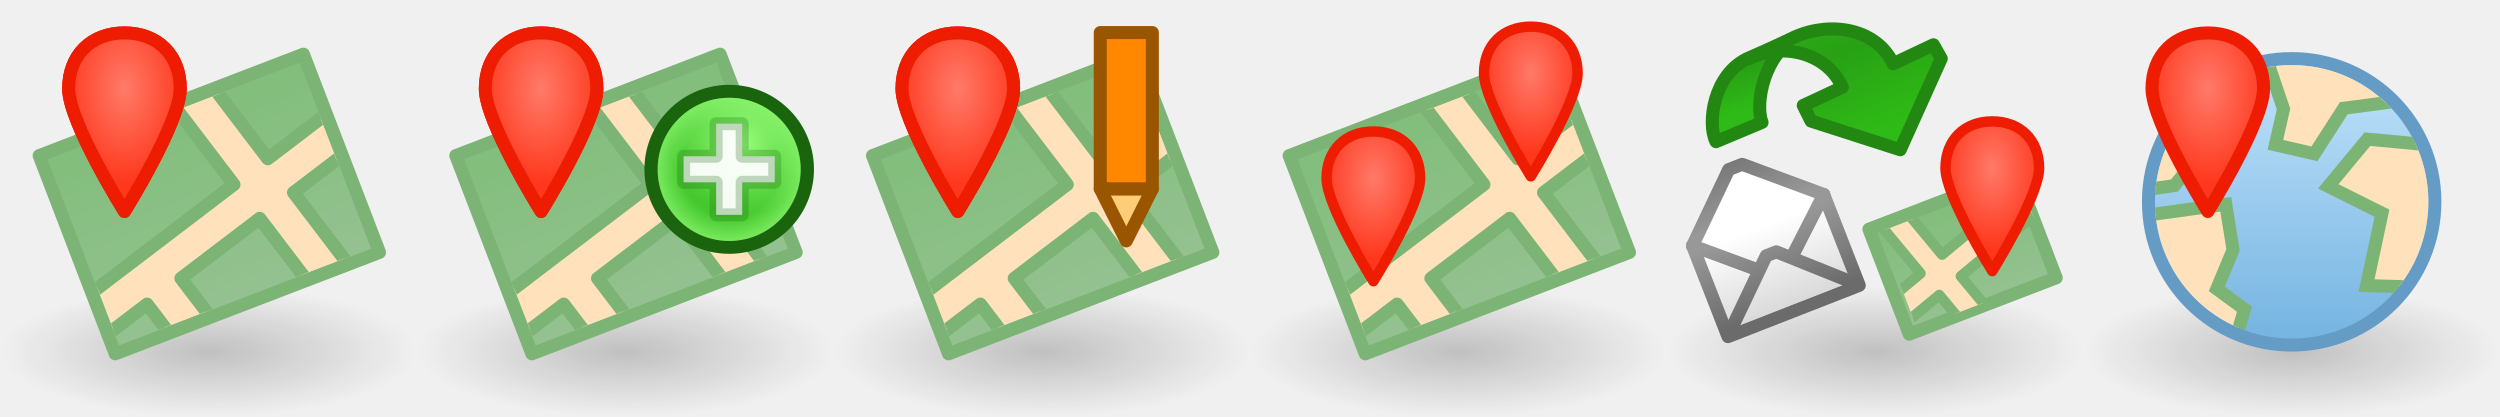
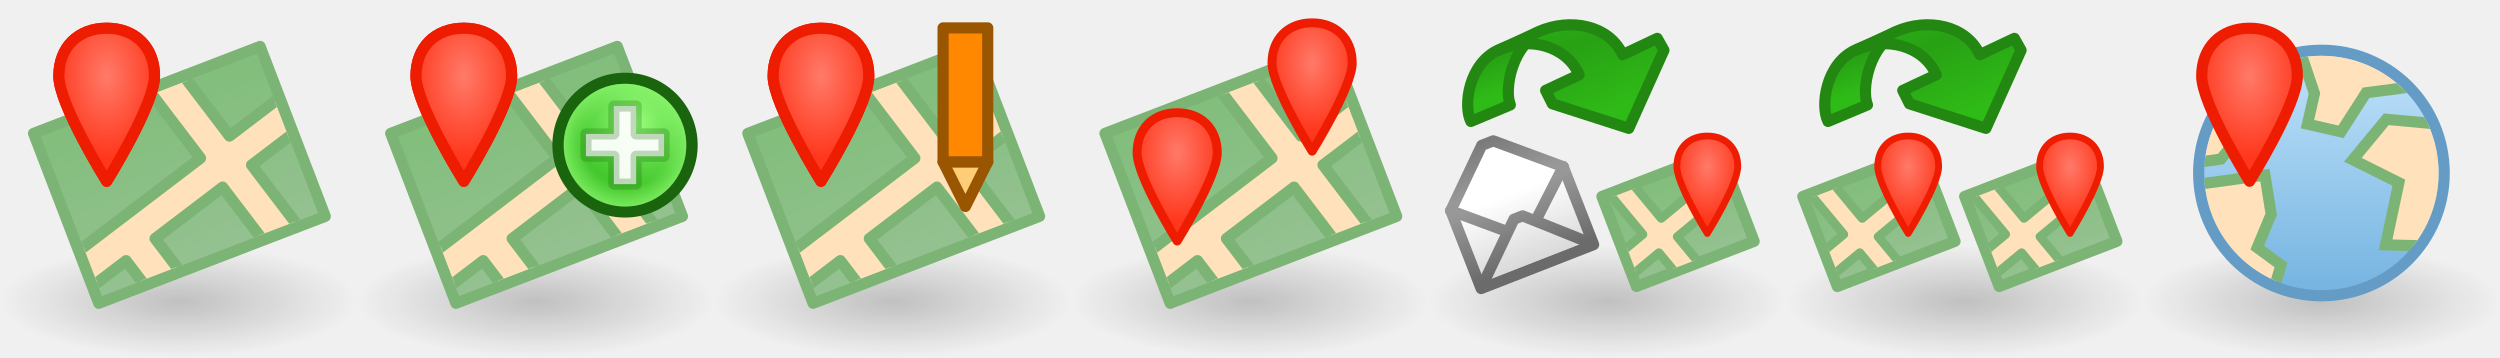
- <svg xmlns="http://www.w3.org/2000/svg" xmlns:xlink="http://www.w3.org/1999/xlink" version="1.1" width="192" height="32" id="svg14106">
+ <svg xmlns="http://www.w3.org/2000/svg" xmlns:xlink="http://www.w3.org/1999/xlink" version="1.1" width="224" height="32" id="svg14106">
  <defs id="defs14108">
    <linearGradient id="linearGradient4080">
      <stop id="stop4082" style="stop-color:#72b2e0;stop-opacity:1" offset="0" />
      <stop id="stop4084" style="stop-color:#c3e4fb;stop-opacity:1" offset="1" />
    </linearGradient>
    <linearGradient id="linearGradient3872">
      <stop id="stop3874" style="stop-color:#ff7b69;stop-opacity:1" offset="0" />
      <stop id="stop3876" style="stop-color:#ff381d;stop-opacity:1" offset="1" />
    </linearGradient>
    <linearGradient id="linearGradient3864">
      <stop id="stop3866" style="stop-color:#95c191;stop-opacity:1" offset="0" />
      <stop id="stop3868" style="stop-color:#81be7b;stop-opacity:1" offset="1" />
    </linearGradient>
    <linearGradient id="linearGradient3592-9">
      <stop id="stop3594-6" style="stop-color:#000000;stop-opacity:0.2" offset="0" />
      <stop id="stop3596-3" style="stop-color:#000000;stop-opacity:0" offset="1" />
    </linearGradient>
    <radialGradient cx="2873.21" cy="11.074" r="6.25" fx="2873.21" fy="11.074" id="radialGradient4629" xlink:href="#linearGradient5195-0" gradientUnits="userSpaceOnUse" gradientTransform="matrix(0.8447221,-1.3923892e-6,1.3343892e-6,0.8814524,446.1461,1.239711)" />
    <linearGradient id="linearGradient5195-0">
      <stop id="stop5197-6" style="stop-color:#9bff7e;stop-opacity:1" offset="0" />
      <stop id="stop5199-2-2" style="stop-color:#2fba18;stop-opacity:1" offset="1" />
    </linearGradient>
    <radialGradient cx="2889" cy="5.5" r="5.5" fx="2889" fy="5.5" id="radialGradient4631" xlink:href="#linearGradient4073" gradientUnits="userSpaceOnUse" />
    <linearGradient id="linearGradient4073">
      <stop id="stop4075" style="stop-color:#9bff7e;stop-opacity:0" offset="0" />
      <stop id="stop4081" style="stop-color:#9bff7e;stop-opacity:0.224" offset="0.676" />
      <stop id="stop4077" style="stop-color:#9bff7e;stop-opacity:0.677" offset="1" />
    </linearGradient>
    <linearGradient x1="1501" y1="5" x2="1503" y2="11" id="linearGradient8595" xlink:href="#linearGradient6008" gradientUnits="userSpaceOnUse" gradientTransform="translate(1.1345935e-4,1020.562)" />
    <linearGradient id="linearGradient6008">
      <stop id="stop6010" style="stop-color:#2fba18;stop-opacity:1" offset="0" />
      <stop id="stop6120" style="stop-color:#28a114;stop-opacity:1" offset="0.5" />
      <stop id="stop6012" style="stop-color:#2fbb17;stop-opacity:1" offset="1" />
    </linearGradient>
    <linearGradient x1="1498.807" y1="4.216" x2="1504" y2="17" id="linearGradient8597" xlink:href="#linearGradient6008" gradientUnits="userSpaceOnUse" gradientTransform="translate(-3.2806452e-6,1020.562)" />
    <linearGradient x1="2282.939" y1="57" x2="2282.939" y2="41.783" id="linearGradient8609" xlink:href="#linearGradient3795" gradientUnits="userSpaceOnUse" gradientTransform="matrix(0.7557406,0,0,0.7557406,666.1902,1036.285)" />
    <linearGradient id="linearGradient3795">
      <stop id="stop3797" style="stop-color:#dadada;stop-opacity:1" offset="0" />
      <stop id="stop3799" style="stop-color:#ffffff;stop-opacity:1" offset="1" />
    </linearGradient>
    <linearGradient x1="2281.616" y1="41.783" x2="2281.616" y2="57" id="linearGradient8611" xlink:href="#linearGradient3633-25" gradientUnits="userSpaceOnUse" gradientTransform="matrix(0.7557406,0,0,0.7557406,666.1902,1036.285)" />
    <linearGradient id="linearGradient3633-25">
      <stop id="stop3635-50" style="stop-color:#989898;stop-opacity:1" offset="0" />
      <stop id="stop3637-9" style="stop-color:#6b6b6b;stop-opacity:1" offset="1" />
    </linearGradient>
    <linearGradient x1="2254.116" y1="43.283" x2="2254.116" y2="58.5" id="linearGradient8613" xlink:href="#linearGradient3633-25" gradientUnits="userSpaceOnUse" gradientTransform="matrix(0.7557406,0,0,0.7557406,686.9731,1035.151)" />
    <linearGradient x1="2254.116" y1="58.5" x2="2254.116" y2="43.283" id="linearGradient8615" xlink:href="#linearGradient3795" gradientUnits="userSpaceOnUse" gradientTransform="matrix(0.7557406,0,0,0.7557406,686.9731,1035.151)" />
    <linearGradient x1="2255.439" y1="43.283" x2="2255.439" y2="58.5" id="linearGradient8617" xlink:href="#linearGradient3633-25" gradientUnits="userSpaceOnUse" gradientTransform="matrix(0.7557406,0,0,0.7557406,686.9731,1035.151)" />
    <linearGradient x1="2254.116" y1="43.283" x2="2254.116" y2="58.5" id="linearGradient8619" xlink:href="#linearGradient3633-25" gradientUnits="userSpaceOnUse" gradientTransform="matrix(0.7557406,0,0,-0.7557406,686.9731,1098.573)" />
    <clipPath id="clipPath4005">
      <rect width="19" height="14" x="-24.5" y="1062.862" transform="scale(-1,1)" id="rect4007" style="fill:#ff0fe5;fill-opacity:0.321;stroke:none" />
    </clipPath>
    <linearGradient id="linearGradient3872-3">
      <stop id="stop3874-8" style="stop-color:#ff7a69;stop-opacity:1" offset="0" />
      <stop id="stop3876-8" style="stop-color:#ff381d;stop-opacity:1" offset="1" />
    </linearGradient>
-     <linearGradient x1="128" y1="54" x2="128" y2="44" id="linearGradient4136" xlink:href="#linearGradient3864" gradientUnits="userSpaceOnUse" gradientTransform="matrix(0.8639265,0,0,0.8639265,-340.7828,982.4482)" />
-     <clipPath id="clipPath4138">
-       <rect width="11.404" height="7.948" x="-237.257" y="1020.95" transform="matrix(0.9335804,-0.3583679,0.3583679,0.9335804,0,0)" id="rect4140" style="fill:#f800de;fill-opacity:0.402;stroke:none" />
-     </clipPath>
-     <radialGradient cx="16" cy="27" r="16" fx="16" fy="27" id="radialGradient3066" xlink:href="#linearGradient3592-9" gradientUnits="userSpaceOnUse" gradientTransform="matrix(1,0,0,0.3125,-2.0003e-4,1038.925)" />
-     <linearGradient x1="23" y1="57" x2="23" y2="42" id="linearGradient3068" xlink:href="#linearGradient3864" gradientUnits="userSpaceOnUse" gradientTransform="translate(0,1020.362)" />
-     <radialGradient cx="15" cy="40.059" r="5.5" fx="15" fy="40.059" id="radialGradient3070" xlink:href="#linearGradient3872" gradientUnits="userSpaceOnUse" gradientTransform="matrix(0.8570188,0,0,1.324483,1.702865,1005.619)" />
-     <radialGradient cx="15" cy="40.059" r="5.5" fx="15" fy="40.059" id="radialGradient3072" xlink:href="#linearGradient3872-3" gradientUnits="userSpaceOnUse" gradientTransform="matrix(0.71875,0,0,1.110795,90.2125,982.5588)" />
-     <radialGradient cx="16" cy="27" r="16" fx="16" fy="27" id="radialGradient3878" xlink:href="#linearGradient3592-9" gradientUnits="userSpaceOnUse" gradientTransform="matrix(1,0,0,0.3125,127.9998,1038.925)" />
-     <radialGradient cx="15" cy="40.059" r="5.5" fx="15" fy="40.059" id="radialGradient4041" xlink:href="#linearGradient3872-3" gradientUnits="userSpaceOnUse" gradientTransform="matrix(0.8570188,0,0,1.324483,156.7028,974.1188)" />
-     <linearGradient x1="190.919" y1="25.387" x2="190.919" y2="-3.813" id="linearGradient4072" xlink:href="#linearGradient4080" gradientUnits="userSpaceOnUse" />
    <clipPath id="clipPath4097">
      <path d="m 183.936,10.787 a 13.965,13.965 0 1 1 -27.931,0 13.965,13.965 0 1 1 27.931,0 z" transform="matrix(0.751856,0,0,0.751856,48.2065,7.3899)" id="path4099" style="fill:#ff41b3;fill-opacity:0.305;stroke:none" />
    </clipPath>
    <clipPath id="clipPath4101">
      <path d="m 183.936,10.787 a 13.965,13.965 0 1 1 -27.931,0 13.965,13.965 0 1 1 27.931,0 z" transform="matrix(0.751856,0,0,0.751856,48.2065,7.3899)" id="path4103" style="fill:#ff41b3;fill-opacity:0.305;stroke:none" />
    </clipPath>
    <clipPath id="clipPath4105">
      <path d="m 183.936,10.787 a 13.965,13.965 0 1 1 -27.931,0 13.965,13.965 0 1 1 27.931,0 z" transform="matrix(0.751856,0,0,0.751856,48.2065,7.3899)" id="path4107" style="fill:#ff41b3;fill-opacity:0.305;stroke:none" />
    </clipPath>
    <clipPath id="clipPath4109">
      <path d="m 183.936,10.787 a 13.965,13.965 0 1 1 -27.931,0 13.965,13.965 0 1 1 27.931,0 z" transform="matrix(0.751856,0,0,0.751856,48.2065,7.3899)" id="path4111" style="fill:#ff41b3;fill-opacity:0.305;stroke:none" />
    </clipPath>
+     <radialGradient cx="16" cy="27" r="16" fx="16" fy="27" id="radialGradient3097" xlink:href="#linearGradient3592-9" gradientUnits="userSpaceOnUse" gradientTransform="matrix(1,0,0,0.3125,-2.0003e-4,1038.925)" />
+     <linearGradient x1="23" y1="57" x2="23" y2="42" id="linearGradient3099" xlink:href="#linearGradient3864" gradientUnits="userSpaceOnUse" gradientTransform="translate(0,1020.362)" />
+     <radialGradient cx="15" cy="40.059" r="5.5" fx="15" fy="40.059" id="radialGradient3101" xlink:href="#linearGradient3872" gradientUnits="userSpaceOnUse" gradientTransform="matrix(0.8570188,0,0,1.324483,1.702865,1005.619)" />
+     <radialGradient cx="15" cy="40.059" r="5.5" fx="15" fy="40.059" id="radialGradient3103" xlink:href="#linearGradient3872" gradientUnits="userSpaceOnUse" gradientTransform="matrix(0.8570188,0,0,1.324483,1.702865,1005.619)" />
+     <radialGradient cx="15" cy="40.059" r="5.5" fx="15" fy="40.059" id="radialGradient3105" xlink:href="#linearGradient3872-3" gradientUnits="userSpaceOnUse" gradientTransform="matrix(0.71875,0,0,1.110795,90.2125,982.5588)" />
+     <linearGradient x1="190.919" y1="25.387" x2="190.919" y2="-3.813" id="linearGradient3109" xlink:href="#linearGradient4080" gradientUnits="userSpaceOnUse" />
+     <radialGradient cx="15" cy="40.059" r="5.5" fx="15" fy="40.059" id="radialGradient3111" xlink:href="#linearGradient3872-3" gradientUnits="userSpaceOnUse" gradientTransform="matrix(0.8570188,0,0,1.324483,156.7028,974.1188)" />
+     <linearGradient x1="128" y1="54" x2="128" y2="44" id="linearGradient3120" xlink:href="#linearGradient3864" gradientUnits="userSpaceOnUse" gradientTransform="matrix(0.8639265,0,0,0.8639265,-340.7828,982.4482)" />
+     <radialGradient cx="16" cy="27" r="16" fx="16" fy="27" id="radialGradient3131" xlink:href="#linearGradient3592-9" gradientUnits="userSpaceOnUse" gradientTransform="matrix(1,0,0,0.3125,127.9998,1038.925)" />
+     <clipPath id="clipPath3915">
+       <rect width="10.404" height="7.948" x="-237.257" y="1020.95" transform="matrix(0.9335804,-0.3583679,0.3583679,0.9335804,0,0)" id="rect3917" style="fill:#f800de;fill-opacity:0.402;stroke:none" />
+     </clipPath>
  </defs>
  <g transform="translate(0,-1020.362)" id="layer1">
    <use transform="translate(32,0)" id="use4086" x="0" y="0" width="160" height="32" xlink:href="#use4084" />
    <use transform="translate(32,0)" id="use4084" x="0" y="0" width="160" height="32" xlink:href="#g4074" />
    <use transform="translate(96,0)" id="use3928" x="0" y="0" width="160" height="32" xlink:href="#g4019" />
-     <use transform="translate(32,1.7382813e-5)" id="use3074" x="0" y="0" width="192" height="32" xlink:href="#use4191" />
    <g transform="translate(-2827.5,19.49995)" id="g5344">
      <path d="m 2877.999,12.878 a 5.75,6 0 1 1 -5e-4,-0.023" transform="matrix(1.041751,0,0,0.9983485,-108.6679,1000.884)" id="path5322" style="fill:url(#radialGradient4629);fill-opacity:1;stroke:#19640c;stroke-width:1;stroke-linecap:round;stroke-linejoin:round;stroke-miterlimit:4;stroke-opacity:1;stroke-dasharray:none" />
      <path d="m 2894.499,5.389 a 5.5,5.5 0 1 1 -5e-4,-0.021" transform="translate(-5.5,1008.362)" id="path5334" style="fill:url(#radialGradient4631);fill-opacity:1;stroke:none" />
      <path d="m 2880,1014.862 0,-2 2.5,0 0,-2.5 2,0 0,2.5 2.5,0 0,2 -2.5,0 0,2.5 -2,0 0,-2.5 z" id="path5290" style="fill:#ffffff;fill-opacity:0.941;stroke:#19640c;stroke-width:1px;stroke-linecap:round;stroke-linejoin:round;stroke-opacity:0.251" />
    </g>
    <g transform="translate(-68,0)" id="g6242">
      <path d="m 152.5,1034.862 2,4 2,-4 z" id="path3966-4-44" style="fill:#ffcc77;fill-opacity:1;stroke:#995500;stroke-width:1px;stroke-linecap:butt;stroke-linejoin:round;stroke-opacity:1" />
      <path d="m 152.5,1022.862 4,0 0,12 -4,0 z" id="path3158-9-6-5" style="fill:#ff8800;fill-opacity:1;stroke:#995500;stroke-width:1px;stroke-linecap:round;stroke-linejoin:round;stroke-opacity:1" />
    </g>
    <g id="g4074">
      <g transform="translate(0,1.7382813e-5)" id="g4019">
-         <rect width="32" height="10" x="0" y="1042.362" id="use5170" style="fill:url(#radialGradient3066);fill-opacity:1;fill-rule:evenodd;stroke:none" />
+         <rect width="32" height="10" x="0" y="1042.362" id="use5170" style="fill:url(#radialGradient3097);fill-opacity:1;fill-rule:evenodd;stroke:none" />
        <g transform="matrix(1.014889,-0.3895792,0.3895792,1.014889,-415.9434,-43.91848)" id="use4017">
-           <path d="m 5,1077.362 0,-15 20,0 0,15 z" id="path3101" style="fill:url(#linearGradient3068);fill-opacity:1;stroke:#7cb475;stroke-width:0.92;stroke-linecap:round;stroke-linejoin:round;stroke-miterlimit:4;stroke-opacity:1;stroke-dasharray:none" />
+           <path d="m 5,1077.362 0,-15 20,0 0,15 z" id="path3101" style="fill:url(#linearGradient3099);fill-opacity:1;stroke:#7cb475;stroke-width:0.92;stroke-linecap:round;stroke-linejoin:round;stroke-miterlimit:4;stroke-opacity:1;stroke-dasharray:none" />
          <path d="m 16.914,1057.8 3.085,10.558 4.799,-1.403 0.841,2.88 -4.799,1.403 3.646,12.478 -2.88,0.842 -3.646,-12.478 -6.719,1.964 3.646,12.478 -2.88,0.842 -3.646,-12.478 -13.438,3.927 -0.841,-2.88 23.037,-6.732 -3.085,-10.558 z" clip-path="url(#clipPath4005)" id="path3103" style="fill:#ffe2bb;fill-opacity:1;stroke:#7cb475;stroke-width:0.92;stroke-linecap:round;stroke-linejoin:round;stroke-miterlimit:4;stroke-opacity:1;stroke-dasharray:none;stroke-dashoffset:0" />
          <path d="m 16.914,1057.8 3.085,10.558 4.799,-1.403 0.841,2.88 -4.799,1.403 3.646,12.478 -2.88,0.842 -3.646,-12.478 -6.719,1.964 3.646,12.478 -2.88,0.842 -3.646,-12.478 -13.438,3.927 -0.841,-2.88 23.037,-6.732 -3.085,-10.558 z" clip-path="url(#clipPath4005)" id="path3989" style="fill:#ffe2bb;fill-opacity:1;stroke:#7cb475;stroke-width:0.92;stroke-linecap:round;stroke-linejoin:round;stroke-miterlimit:4;stroke-opacity:1;stroke-dasharray:none;stroke-dashoffset:0" />
        </g>
      </g>
      <g transform="translate(-5,-31.49998)" id="g3913">
-         <path d="m 14.558,1054.391 c -2.571,0 -4.285,1.714 -4.285,4.285 0,2.571 4.285,9.427 4.285,9.427 0,0 4.285,-6.856 4.285,-9.427 0,-2.571 -1.714,-4.285 -4.285,-4.285 z" id="path3862" style="fill:url(#radialGradient3070);fill-opacity:1;stroke:#ee1c00;stroke-width:1;stroke-linecap:round;stroke-linejoin:round;stroke-miterlimit:4;stroke-opacity:1;stroke-dasharray:none" />
-         <path d="m 14.558,1054.391 c -2.571,0 -4.285,1.714 -4.285,4.285 0,2.571 4.285,9.427 4.285,9.427 0,0 4.285,-6.856 4.285,-9.427 0,-2.571 -1.714,-4.285 -4.285,-4.285 z" id="path4020" style="fill:url(#radialGradient3070);fill-opacity:1;stroke:#ee1c00;stroke-width:1;stroke-linecap:round;stroke-linejoin:round;stroke-miterlimit:4;stroke-opacity:1;stroke-dasharray:none" />
+         <path d="m 14.558,1054.391 c -2.571,0 -4.285,1.714 -4.285,4.285 0,2.571 4.285,9.427 4.285,9.427 0,0 4.285,-6.856 4.285,-9.427 0,-2.571 -1.714,-4.285 -4.285,-4.285 z" id="path3862" style="fill:url(#radialGradient3101);fill-opacity:1;stroke:#ee1c00;stroke-width:1;stroke-linecap:round;stroke-linejoin:round;stroke-miterlimit:4;stroke-opacity:1;stroke-dasharray:none" />
+         <path d="m 14.558,1054.391 c -2.571,0 -4.285,1.714 -4.285,4.285 0,2.571 4.285,9.427 4.285,9.427 0,0 4.285,-6.856 4.285,-9.427 0,-2.571 -1.714,-4.285 -4.285,-4.285 z" id="path4020" style="fill:url(#radialGradient3103);fill-opacity:1;stroke:#ee1c00;stroke-width:1;stroke-linecap:round;stroke-linejoin:round;stroke-miterlimit:4;stroke-opacity:1;stroke-dasharray:none" />
      </g>
    </g>
    <g transform="translate(4.48033,6.997876)" id="g3908">
-       <path d="m 100.994,1023.462 c -2.156,0 -3.594,1.438 -3.594,3.594 0,2.156 3.594,7.906 3.594,7.906 0,0 3.594,-5.75 3.594,-7.906 0,-2.156 -1.438,-3.594 -3.594,-3.594 z" id="path3862-4" style="fill:url(#radialGradient3072);fill-opacity:1;stroke:#ee1c00;stroke-width:0.8;stroke-linecap:round;stroke-linejoin:round;stroke-miterlimit:4;stroke-opacity:1;stroke-dasharray:none" />
+       <path d="m 100.994,1023.462 c -2.156,0 -3.594,1.438 -3.594,3.594 0,2.156 3.594,7.906 3.594,7.906 0,0 3.594,-5.75 3.594,-7.906 0,-2.156 -1.438,-3.594 -3.594,-3.594 z" id="path3862-4" style="fill:url(#radialGradient3105);fill-opacity:1;stroke:#ee1c00;stroke-width:0.8;stroke-linecap:round;stroke-linejoin:round;stroke-miterlimit:4;stroke-opacity:1;stroke-dasharray:none" />
    </g>
    <use transform="translate(12.0909,-8.051842)" id="use3918" x="0" y="0" width="160" height="32" xlink:href="#g3908" />
-     <g id="g3880">
-       <rect width="32" height="10" x="128" y="1042.362" id="use4191" style="fill:url(#radialGradient3878);fill-opacity:1;fill-rule:evenodd;stroke:none" />
-       <g transform="translate(-1376.212,-0.3000184)" id="use6091">
-         <path d="m 1510.563,1025.093 c -2.78,1.201 -3.266,5.063 -2.562,6.45 l 3.537,-1.482 c -0.575,-1.415 0.158,-5.461 2.922,-6.66 z" id="path8591" style="fill:url(#linearGradient8595);fill-opacity:1;stroke:#228811;stroke-width:1;stroke-linecap:round;stroke-linejoin:round;stroke-miterlimit:4;stroke-opacity:1;stroke-dasharray:none;stroke-dashoffset:0" />
-         <path d="m 1517.7,1027.362 -3,1.4 0.6,1.2 6.85,2.2 3.15,-7 -0.6,-1.062 -3.1,1.463 c -1.2,-2.643 -4.696,-3.336 -7.556,-2.058 l -3.481,1.652 c 2.547,-1.271 5.997,-0.426 7.138,2.206 z" id="path8593" style="fill:url(#linearGradient8597);fill-opacity:1;stroke:#228811;stroke-width:1;stroke-linecap:round;stroke-linejoin:round;stroke-miterlimit:4;stroke-opacity:1;stroke-dasharray:none;stroke-dashoffset:0" />
-       </g>
-       <g transform="matrix(0.5169113,-0.2019099,0.2019099,0.5169113,-1317.742,969.1176)" id="use6095" style="stroke-width:1.802;stroke-miterlimit:4;stroke-dasharray:none">
-         <path d="m 2403.5,1066.862 0,13.5 -19.5,0 0,-13.5" id="path8601" style="fill:url(#linearGradient8609);fill-opacity:1;stroke:url(#linearGradient8611);stroke-width:1.802;stroke-linecap:round;stroke-linejoin:round;stroke-miterlimit:4;stroke-opacity:1;stroke-dasharray:none" />
-         <path d="m 2384,1066.862 9,8 1.5,0 9,-8" id="path8603" style="fill:none;stroke:url(#linearGradient8613);stroke-width:1.802;stroke-linecap:round;stroke-linejoin:round;stroke-miterlimit:4;stroke-opacity:1;stroke-dasharray:none" />
-         <path d="m 2384.861,1079.502 8.139,-7.64 1.5,0 8.139,7.64" id="path8605" style="fill:url(#linearGradient8615);fill-opacity:1;stroke:url(#linearGradient8617);stroke-width:1.802;stroke-linecap:round;stroke-linejoin:round;stroke-miterlimit:4;stroke-opacity:1;stroke-dasharray:none" />
-         <path d="m 2384,1066.862 8.5,-8 2,0 9,8" id="path8607" style="fill:#ffffff;fill-opacity:1;stroke:url(#linearGradient8619);stroke-width:1.802;stroke-linecap:round;stroke-linejoin:round;stroke-miterlimit:4;stroke-opacity:1;stroke-dasharray:none" />
-       </g>
-       <rect width="12.095" height="8.639" x="-237.976" y="1020.461" transform="matrix(0.9335804,-0.3583679,0.3583679,0.9335804,0,0)" id="rect4088" style="fill:url(#linearGradient4136);fill-opacity:1;stroke:#7cb475;stroke-width:1;stroke-linecap:round;stroke-linejoin:round;stroke-miterlimit:4;stroke-opacity:1;stroke-dasharray:none;stroke-dashoffset:0" />
-       <path d="m 159.121,1031.646 -9.972,8.276 -4.414,-5.318 -1.652,1.439 4.414,5.318 -5.983,4.966 1.439,1.652 5.983,-4.966 3.862,4.654 1.652,-1.439 -3.862,-4.654 9.972,-8.276 z" clip-path="url(#clipPath4138)" id="path4102" style="fill:#ffe2bb;fill-opacity:1;stroke:#7cb475;stroke-width:0.8;stroke-linecap:round;stroke-linejoin:round;stroke-miterlimit:4;stroke-opacity:1;stroke-dasharray:none" />
-       <use transform="translate(47.53367,-0.7754442)" id="use4123" x="0" y="0" width="160" height="32" xlink:href="#g3908" />
+     <rect width="32" height="10" x="128" y="1042.362" id="use4191" style="fill:url(#radialGradient3131);fill-opacity:1;fill-rule:evenodd;stroke:none" />
+     <g transform="translate(-1376.212,-0.3000184)" id="use6091">
+       <path d="m 1510.563,1025.093 c -2.78,1.201 -3.266,5.063 -2.562,6.45 l 3.537,-1.482 c -0.575,-1.415 0.158,-5.461 2.922,-6.66 z" id="path8591" style="fill:url(#linearGradient8595);fill-opacity:1;stroke:#228811;stroke-width:1;stroke-linecap:round;stroke-linejoin:round;stroke-miterlimit:4;stroke-opacity:1;stroke-dasharray:none;stroke-dashoffset:0" />
+       <path d="m 1517.7,1027.362 -3,1.4 0.6,1.2 6.85,2.2 3.15,-7 -0.6,-1.062 -3.1,1.463 c -1.2,-2.643 -4.696,-3.336 -7.556,-2.058 l -3.481,1.652 c 2.547,-1.271 5.997,-0.426 7.138,2.206 z" id="path8593" style="fill:url(#linearGradient8597);fill-opacity:1;stroke:#228811;stroke-width:1;stroke-linecap:round;stroke-linejoin:round;stroke-miterlimit:4;stroke-opacity:1;stroke-dasharray:none;stroke-dashoffset:0" />
    </g>
-     <path d="m 183.936,10.787 a 13.965,13.965 0 1 1 -27.931,0 13.965,13.965 0 1 1 27.931,0 z" transform="matrix(0.7876633,0,0,0.7876633,42.12025,1027.366)" id="path3078" style="fill:url(#linearGradient4072);fill-opacity:1;stroke:#649cc5;stroke-width:1.27;stroke-miterlimit:4;stroke-opacity:1;stroke-dasharray:none" />
-     <path d="m 186.312,22.062 -4.562,-0.125 1.188,-5.562 -4.125,-2.062 3,-3.625 6.75,0.625 z" transform="translate(0,1020.362)" clip-path="url(#clipPath4109)" id="path4089" style="fill:#ffe2bb;fill-opacity:1;stroke:#7cb475;stroke-width:1px;stroke-linecap:butt;stroke-linejoin:miter;stroke-opacity:1" />
-     <path d="M 173.812,3.75 175.375,8.375 l -0.625,2.75 3,0.688 2.25,-3.5 6.688,-0.875 c 0,0 -5.562,-4.938 -5.625,-5.188 -0.062,-0.25 -7.25,1.5 -7.25,1.5 z" transform="translate(0,1020.362)" clip-path="url(#clipPath4105)" id="path4091" style="fill:#ffe2bb;fill-opacity:1;stroke:#7cb475;stroke-width:1px;stroke-linecap:butt;stroke-linejoin:miter;stroke-opacity:1" />
-     <path d="m 165.062,16.5 5.875,-0.812 0.562,3.5 -1.25,3 2.125,1.562 -0.875,3 -8.938,-4.938 z" transform="translate(0,1020.362)" clip-path="url(#clipPath4101)" id="path4093" style="fill:#ffe2bb;fill-opacity:1;stroke:#7cb475;stroke-width:1px;stroke-linecap:butt;stroke-linejoin:miter;stroke-opacity:1" />
-     <path d="M 162.188,14.938 167,14.25 171.5,8.688 163.438,3.25 161.625,12.75 z" transform="translate(0,1020.362)" clip-path="url(#clipPath4097)" id="path4095" style="fill:#ffe2bb;fill-opacity:1;stroke:#7cb475;stroke-width:1px;stroke-linecap:butt;stroke-linejoin:miter;stroke-opacity:1" />
-     <path d="m 169.558,1022.891 c -2.571,0 -4.285,1.714 -4.285,4.285 0,2.571 4.285,9.427 4.285,9.427 0,0 4.285,-6.856 4.285,-9.427 0,-2.571 -1.714,-4.285 -4.285,-4.285 z" id="path4020-0" style="fill:url(#radialGradient4041);fill-opacity:1;stroke:#ee1c00;stroke-width:1;stroke-linecap:round;stroke-linejoin:round;stroke-miterlimit:4;stroke-opacity:1;stroke-dasharray:none" />
+     <g transform="matrix(0.5169113,-0.2019099,0.2019099,0.5169113,-1317.742,969.1176)" id="use6095" style="stroke-width:1.802;stroke-miterlimit:4;stroke-dasharray:none">
+       <path d="m 2403.5,1066.862 0,13.5 -19.5,0 0,-13.5" id="path8601" style="fill:url(#linearGradient8609);fill-opacity:1;stroke:url(#linearGradient8611);stroke-width:1.802;stroke-linecap:round;stroke-linejoin:round;stroke-miterlimit:4;stroke-opacity:1;stroke-dasharray:none" />
+       <path d="m 2384,1066.862 9,8 1.5,0 9,-8" id="path8603" style="fill:none;stroke:url(#linearGradient8613);stroke-width:1.802;stroke-linecap:round;stroke-linejoin:round;stroke-miterlimit:4;stroke-opacity:1;stroke-dasharray:none" />
+       <path d="m 2384.861,1079.502 8.139,-7.64 1.5,0 8.139,7.64" id="path8605" style="fill:url(#linearGradient8615);fill-opacity:1;stroke:url(#linearGradient8617);stroke-width:1.802;stroke-linecap:round;stroke-linejoin:round;stroke-miterlimit:4;stroke-opacity:1;stroke-dasharray:none" />
+       <path d="m 2384,1066.862 8.5,-8 2,0 9,8" id="path8607" style="fill:#ffffff;fill-opacity:1;stroke:url(#linearGradient8619);stroke-width:1.802;stroke-linecap:round;stroke-linejoin:round;stroke-miterlimit:4;stroke-opacity:1;stroke-dasharray:none" />
+     </g>
+     <g id="g3901">
+       <rect width="11.295" height="8.639" x="-237.976" y="1020.461" transform="matrix(0.9335804,-0.3583679,0.3583679,0.9335804,0,0)" id="rect4088" style="fill:url(#linearGradient3120);fill-opacity:1;stroke:#7cb475;stroke-width:1;stroke-linecap:round;stroke-linejoin:round;stroke-miterlimit:4;stroke-opacity:1;stroke-dasharray:none;stroke-dashoffset:0" />
+       <path d="m 159.121,1031.646 -9.972,8.276 -4.414,-5.318 -1.652,1.439 4.414,5.318 -5.983,4.966 1.439,1.652 5.983,-4.966 3.862,4.654 1.652,-1.439 -3.862,-4.654 9.972,-8.276 z" transform="translate(-0.2996804,-1.1185248e-4)" clip-path="url(#clipPath3915)" id="path4102" style="fill:#ffe2bb;fill-opacity:1;stroke:#7cb475;stroke-width:0.8;stroke-linecap:round;stroke-linejoin:round;stroke-miterlimit:4;stroke-opacity:1;stroke-dasharray:none" />
+       <use transform="matrix(0.7592675,0,0,0.7592675,72.89136,250.1545)" id="use4123" x="0" y="0" width="160" height="32" xlink:href="#g3908" />
+     </g>
+     <g transform="translate(32,0)" id="g3088">
+       <use transform="translate(32,1.7382813e-5)" id="use3074" x="0" y="0" width="192" height="32" xlink:href="#use4191" />
+       <path d="m 183.936,10.787 a 13.965,13.965 0 1 1 -27.931,0 13.965,13.965 0 1 1 27.931,0 z" transform="matrix(0.7876633,0,0,0.7876633,42.12025,1027.366)" id="path3078" style="fill:url(#linearGradient3109);fill-opacity:1;stroke:#649cc5;stroke-width:1.27;stroke-miterlimit:4;stroke-opacity:1;stroke-dasharray:none" />
+       <path d="m 186.312,22.062 -4.562,-0.125 1.188,-5.562 -4.125,-2.062 3,-3.625 6.75,0.625 z" transform="translate(0,1020.362)" clip-path="url(#clipPath4109)" id="path4089" style="fill:#ffe2bb;fill-opacity:1;stroke:#7cb475;stroke-width:1px;stroke-linecap:butt;stroke-linejoin:miter;stroke-opacity:1" />
+       <path d="M 173.812,3.75 175.375,8.375 l -0.625,2.75 3,0.688 2.25,-3.5 6.688,-0.875 c 0,0 -5.562,-4.938 -5.625,-5.188 -0.062,-0.25 -7.25,1.5 -7.25,1.5 z" transform="translate(0,1020.362)" clip-path="url(#clipPath4105)" id="path4091" style="fill:#ffe2bb;fill-opacity:1;stroke:#7cb475;stroke-width:1px;stroke-linecap:butt;stroke-linejoin:miter;stroke-opacity:1" />
+       <path d="m 165.062,16.5 5.875,-0.812 0.562,3.5 -1.25,3 2.125,1.562 -0.875,3 -8.938,-4.938 z" transform="translate(0,1020.362)" clip-path="url(#clipPath4101)" id="path4093" style="fill:#ffe2bb;fill-opacity:1;stroke:#7cb475;stroke-width:1px;stroke-linecap:butt;stroke-linejoin:miter;stroke-opacity:1" />
+       <path d="M 162.188,14.938 167,14.25 171.5,8.688 163.438,3.25 161.625,12.75 z" transform="translate(0,1020.362)" clip-path="url(#clipPath4097)" id="path4095" style="fill:#ffe2bb;fill-opacity:1;stroke:#7cb475;stroke-width:1px;stroke-linecap:butt;stroke-linejoin:miter;stroke-opacity:1" />
+       <path d="m 169.558,1022.891 c -2.571,0 -4.285,1.714 -4.285,4.285 0,2.571 4.285,9.427 4.285,9.427 0,0 4.285,-6.856 4.285,-9.427 0,-2.571 -1.714,-4.285 -4.285,-4.285 z" id="path4020-0" style="fill:url(#radialGradient3111);fill-opacity:1;stroke:#ee1c00;stroke-width:1;stroke-linecap:round;stroke-linejoin:round;stroke-miterlimit:4;stroke-opacity:1;stroke-dasharray:none" />
+     </g>
+     <use transform="translate(32,0)" id="use3906" x="0" y="0" width="224" height="32" xlink:href="#use4191" />
+     <use transform="translate(32,0)" id="use3908" x="0" y="0" width="224" height="32" xlink:href="#use6091" />
+     <use transform="translate(32.5,0)" id="use3910" x="0" y="0" width="224" height="32" xlink:href="#g3901" />
+     <use transform="translate(17.99979,0)" id="use3912" x="0" y="0" width="224" height="32" xlink:href="#g3901" />
  </g>
</svg>
